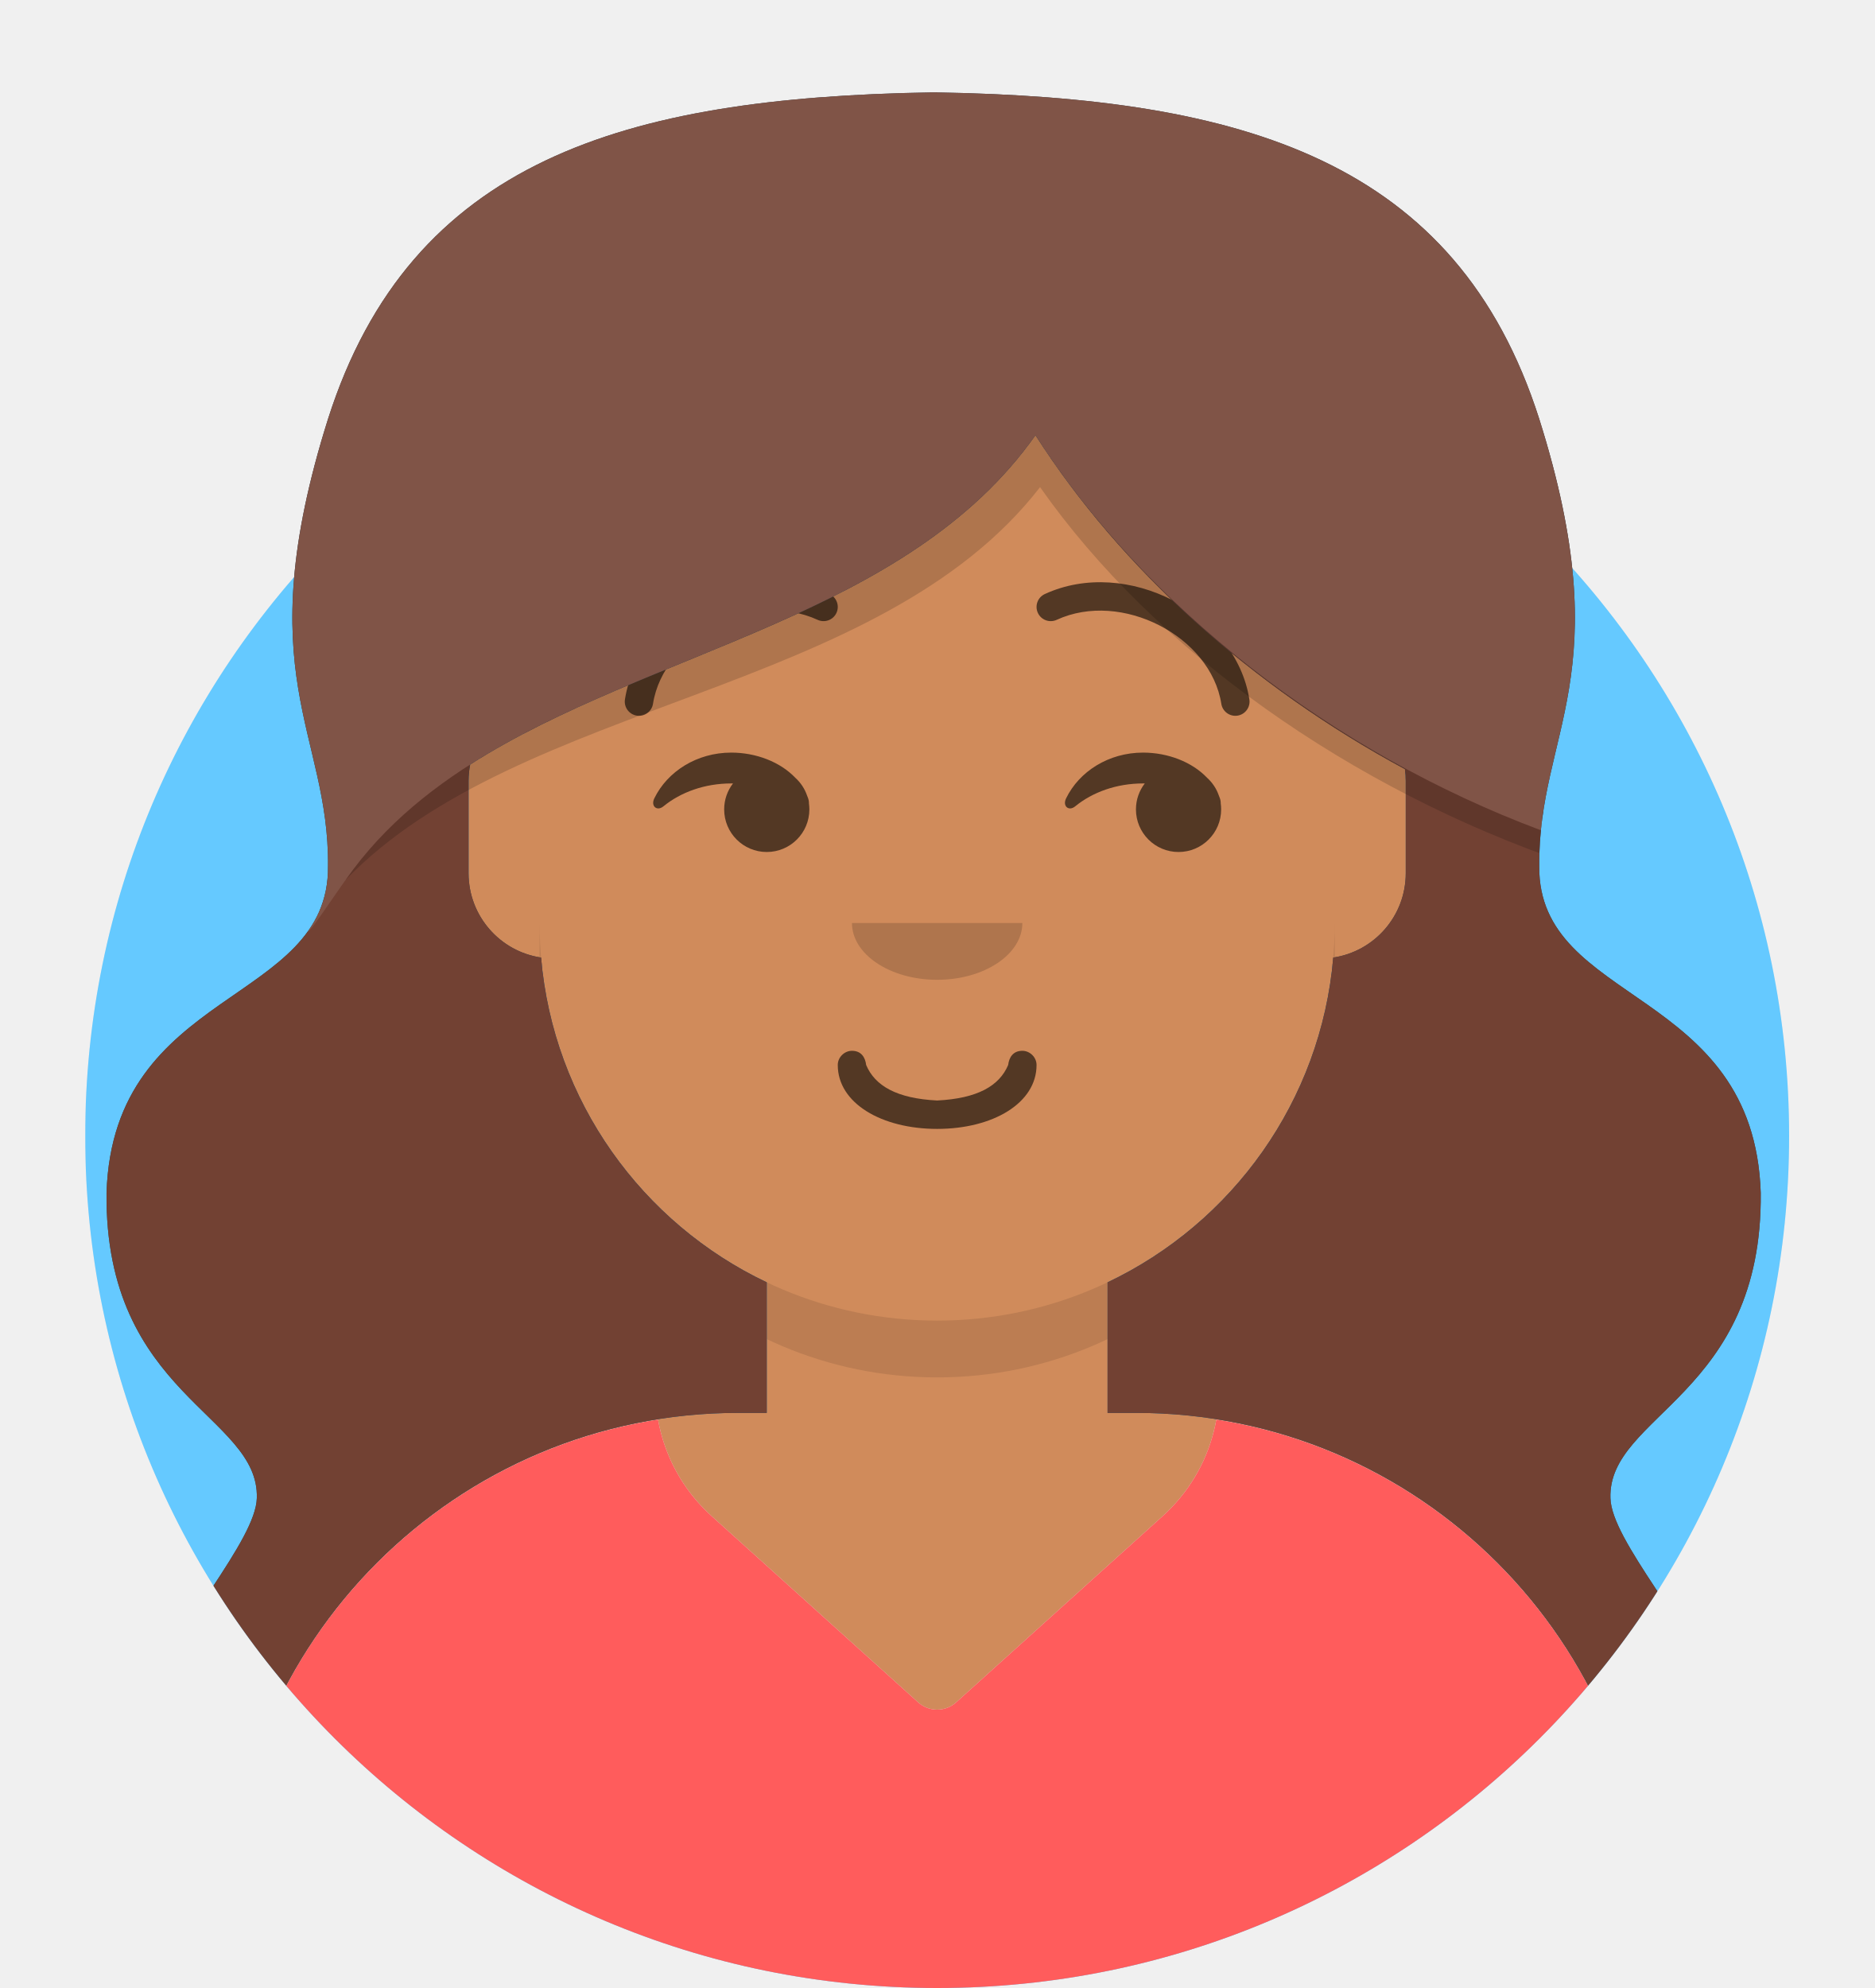
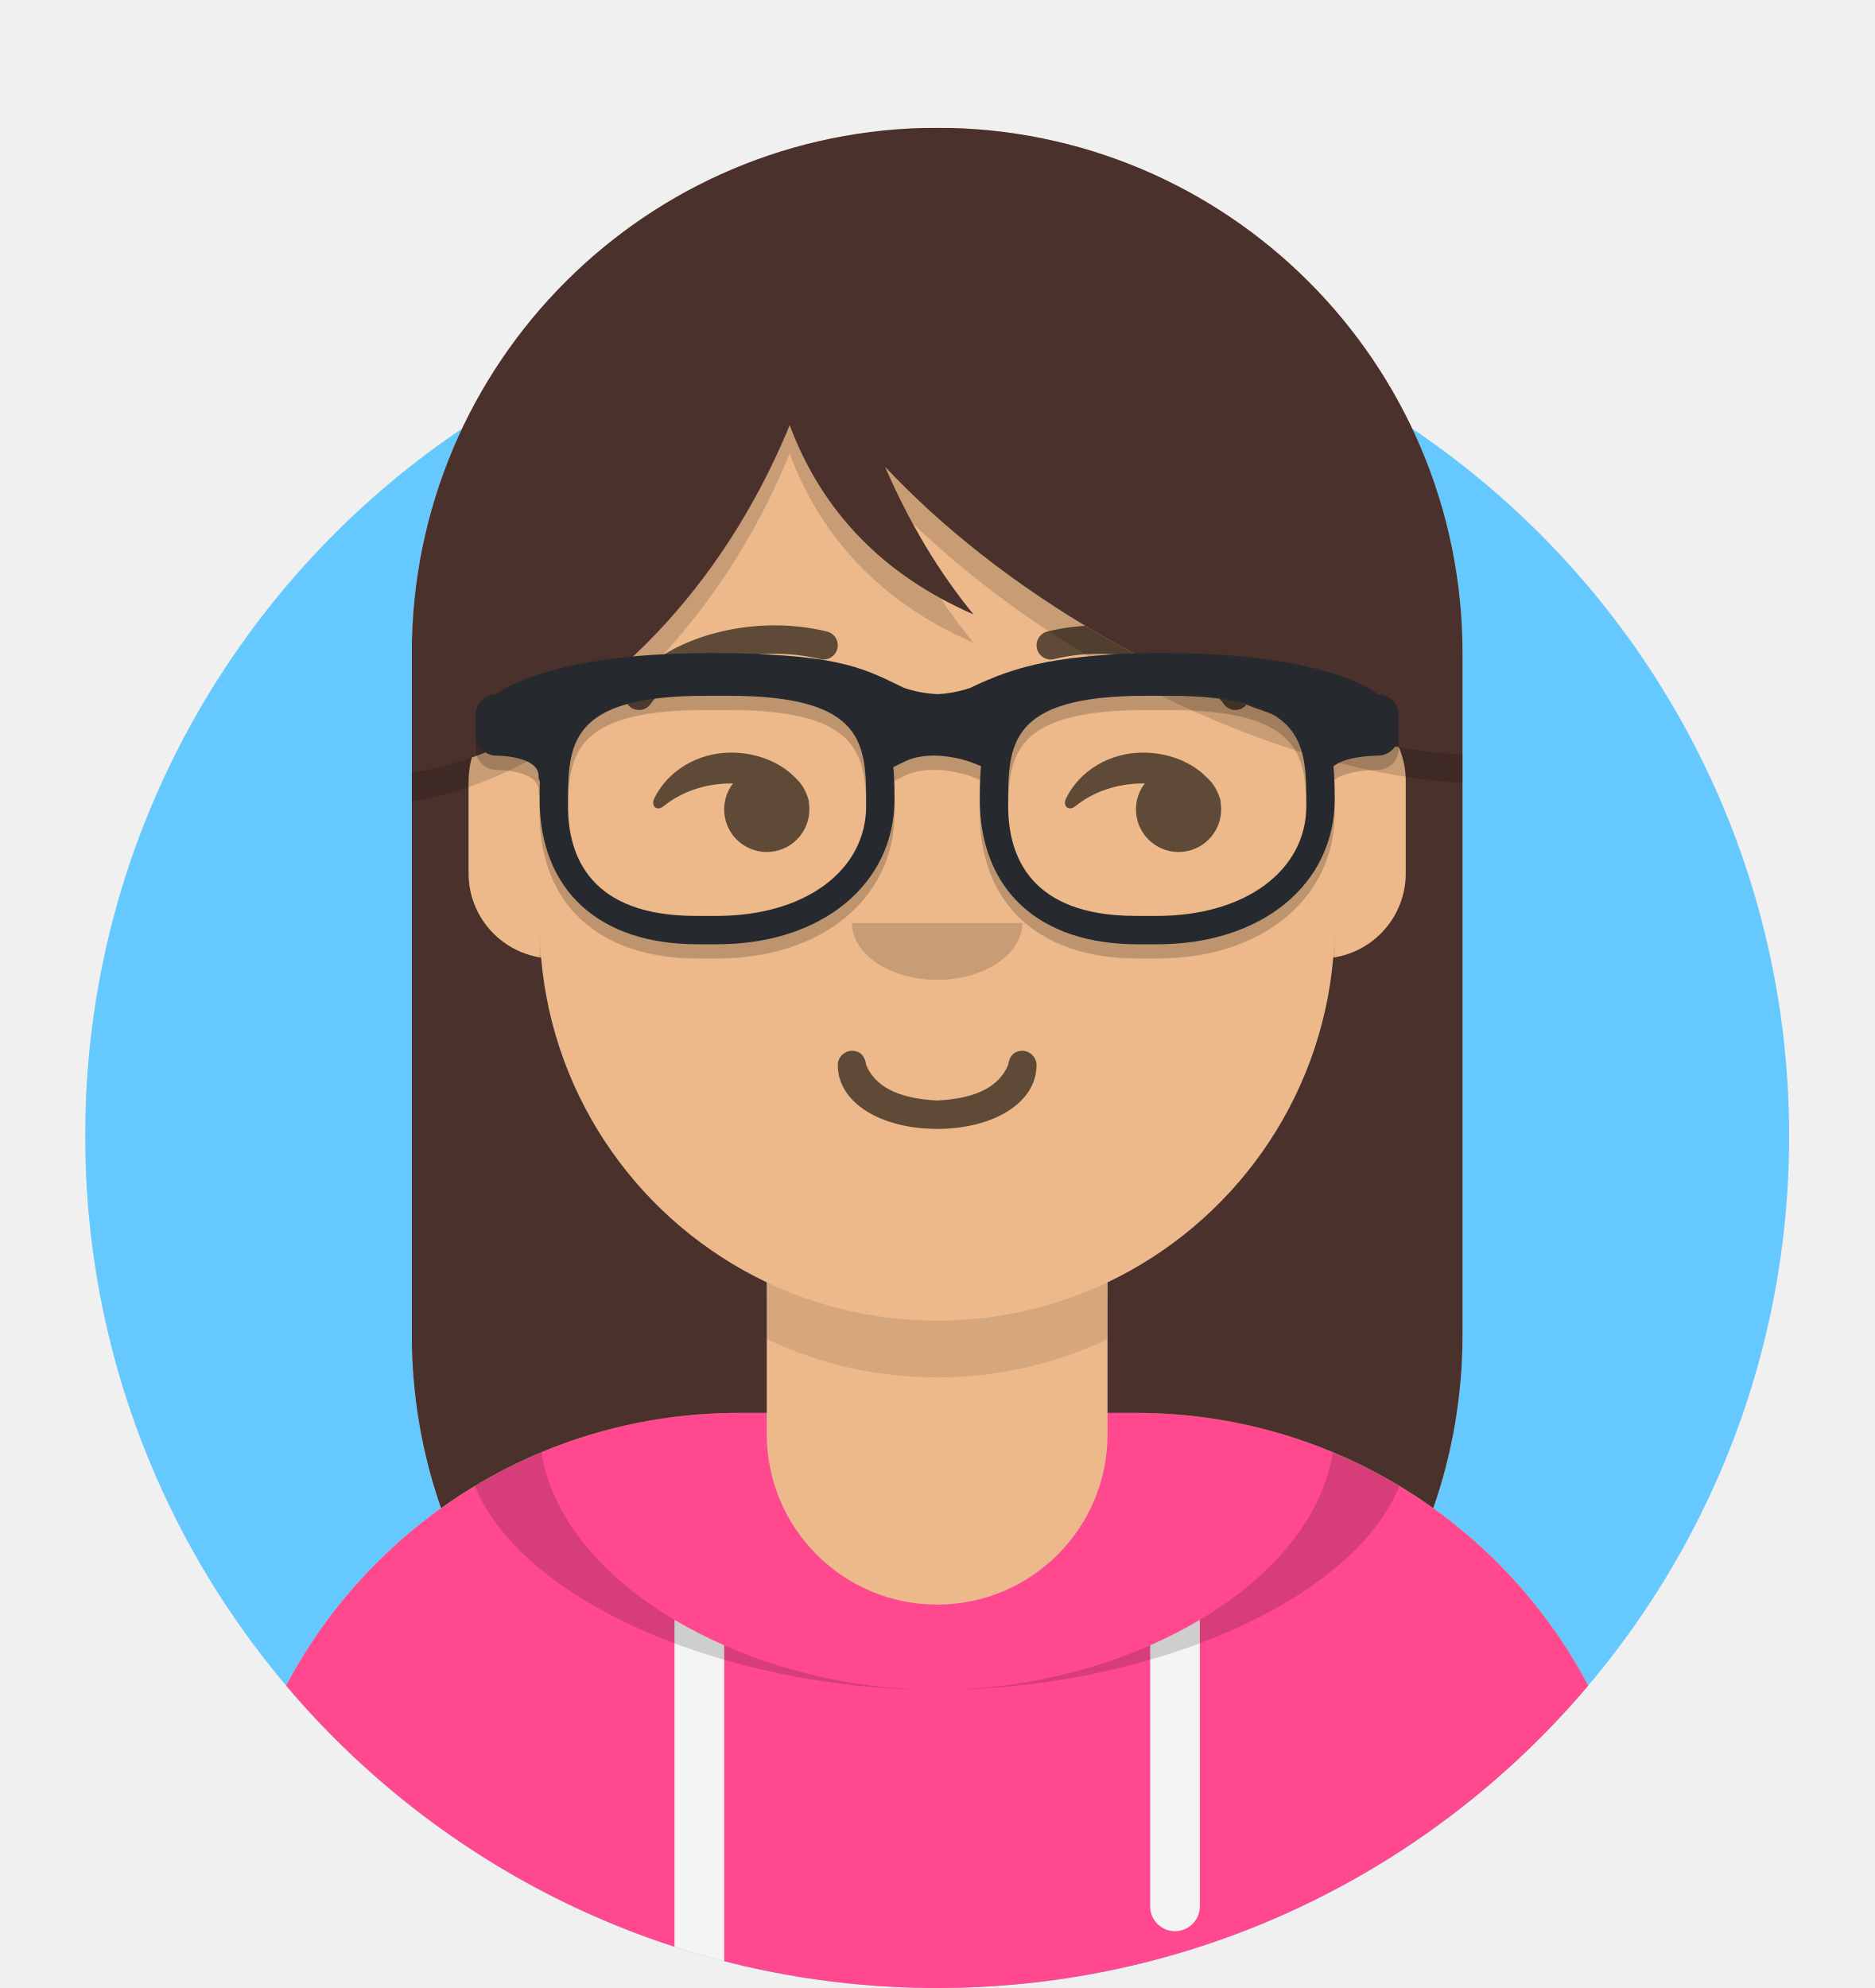
<svg xmlns="http://www.w3.org/2000/svg" xmlns:xlink="http://www.w3.org/1999/xlink" width="264px" height="280px" viewBox="0 0 264 280" version="1.1">
  <defs>
    <circle id="react-path-1" cx="120" cy="120" r="120" />
    <path d="M12,160 C12,226.274 65.726,280 132,280 C198.274,280 252,226.274 252,160 L264,160 L264,-1.42108547e-14 L-3.19744231e-14,-1.42108547e-14 L-3.19744231e-14,160 L12,160 Z" id="react-path-2" />
    <path d="M124,144.611 L124,163 L128,163 L128,163 C167.765,163 200,195.235 200,235 L200,244 L0,244 L0,235 C-4.86974701e-15,195.235 32.235,163 72,163 L72,163 L76,163 L76,144.611 C58.763,136.422 46.372,119.687 44.305,99.881 C38.48,99.058 34,94.052 34,88 L34,74 C34,68.054 38.325,63.118 44,62.166 L44,56 L44,56 C44,25.072 69.072,5.68137151e-15 100,0 L100,0 L100,0 C130.928,-5.68137151e-15 156,25.072 156,56 L156,62.166 C161.675,63.118 166,68.054 166,74 L166,88 C166,94.052 161.52,99.058 155.695,99.881 C153.628,119.687 141.237,136.422 124,144.611 Z" id="react-path-3" />
  </defs>
  <g id="Avataaar" stroke="none" stroke-width="1" fill="none" fill-rule="evenodd">
    <g transform="translate(-825, -1100)" id="Avataaar/Circle">
      <g transform="translate(825, 1100)">
        <g id="Circle" stroke-width="1" fill-rule="evenodd" transform="translate(12, 40)">
          <mask id="react-mask-4" fill="white">
            <use xlink:href="#react-path-1" />
          </mask>
          <use id="Circle-Background" fill="#E6E6E6" xlink:href="#react-path-1" />
          <g id="Color/Palette/Blue-01" mask="url(#react-mask-4)" fill="#65C9FF">
            <rect id="🖍Color" x="0" y="0" width="240" height="240" />
          </g>
        </g>
        <mask id="react-mask-5" fill="white">
          <use xlink:href="#react-path-2" />
        </mask>
        <g id="Mask" />
        <g id="Avataaar" stroke-width="1" fill-rule="evenodd" mask="url(#react-mask-5)">
          <g id="Body" transform="translate(32, 36)">
            <mask id="react-mask-6" fill="white">
              <use xlink:href="#react-path-3" />
            </mask>
            <use fill="#D0C6AC" xlink:href="#react-path-3" />
-             <g id="Skin/👶🏽-03-Brown" mask="url(#react-mask-6)" fill="#D08B5B">
+             <g id="Skin/👶🏽-03-Brown" mask="url(#react-mask-6)" fill="#EDB98A">
              <g transform="translate(0, 0)" id="Color">
                <rect x="0" y="0" width="264" height="280" />
              </g>
            </g>
            <path d="M156,79 L156,102 C156,132.928 130.928,158 100,158 C69.072,158 44,132.928 44,102 L44,79 L44,94 C44,124.928 69.072,150 100,150 C130.928,150 156,124.928 156,94 L156,79 Z" id="Neck-Shadow" fill-opacity="0.1" fill="#000000" mask="url(#react-mask-6)" />
          </g>
-           <g id="Clothing/Shirt-V-Neck" transform="translate(0, 170)">
+           <g id="Clothing/Hoodie" transform="translate(0, 170)">
            <defs>
-               <path d="M171.32,29.936 C205.706,35.367 232,65.139 232,101.052 L232,110 L32,110 L32,101.052 C32,65.138 58.294,35.366 92.682,29.936 C93.584,35.005 96.116,39.824 100.236,43.539 L100.236,43.539 L129.321,69.768 C130.843,71.14 133.157,71.14 134.679,69.768 L134.679,69.768 L163.764,43.539 C164.189,43.155 164.601,42.756 164.998,42.343 C168.414,38.787 170.517,34.452 171.32,29.936 Z" id="react-path-1451" />
+               <path d="M108,13.071 C90.081,15.076 76.28,20.552 76.004,34.645 C50.146,45.568 32,71.165 32,100.999 L32,100.999 L32,110 L232,110 L232,100.999 C232,71.165 213.854,45.568 187.996,34.645 C187.72,20.552 173.919,15.076 156,13.071 L156,32 L156,32 C156,45.255 145.255,56 132,56 L132,56 C118.745,56 108,45.255 108,32 L108,13.071 Z" id="react-path-109" />
            </defs>
-             <mask id="react-mask-1452" fill="white">
-               <use xlink:href="#react-path-1451" />
+             <mask id="react-mask-110" fill="white">
+               <use xlink:href="#react-path-109" />
            </mask>
-             <use id="Clothes" fill="#E6E6E6" fill-rule="evenodd" xlink:href="#react-path-1451" />
-             <g id="Color/Palette/Gray-01" mask="url(#react-mask-1452)" fill-rule="evenodd" fill="#FF5C5C">
+             <use id="Hoodie" fill="#B7C1DB" fill-rule="evenodd" xlink:href="#react-path-109" />
+             <g id="Color/Palette/Gray-01" mask="url(#react-mask-110)" fill-rule="evenodd" fill="#FF488E">
              <rect id="🖍Color" x="0" y="0" width="264" height="110" />
            </g>
+             <path d="M102,61.739 L102,110 L95,110 L95,58.15 C97.204,59.46 99.547,60.661 102,61.739 Z M169,58.15 L169,98.5 C169,100.433 167.433,102 165.5,102 C163.567,102 162,100.433 162,98.5 L162,61.739 C164.453,60.661 166.796,59.46 169,58.15 Z" id="Straps" fill="#F4F4F4" fill-rule="evenodd" mask="url(#react-mask-110)" />
+             <path d="M90.96,12.724 C75.909,15.571 65.5,21.243 65.5,32.308 C65.5,52.02 98.538,68 132,68 C165.462,68 198.5,52.02 198.5,32.308 C198.5,21.243 188.091,15.571 173.04,12.724 C182.125,16.074 188,21.706 188,31.077 C188,51.469 160.179,68 132,68 C103.821,68 76,51.469 76,31.077 C76,21.706 81.875,16.074 90.96,12.724 Z" id="Shadow" fill-opacity="0.16" fill="#000000" fill-rule="evenodd" mask="url(#react-mask-110)" />
          </g>
          <g id="Face" transform="translate(76, 82)" fill="#000000">
            <g id="Mouth/Twinkle" transform="translate(2, 52)" fill-opacity="0.6" fill-rule="nonzero" fill="#000000">
              <path d="M40,16 C40,21.372 46.158,25 54,25 C61.842,25 68,21.372 68,16 C68,14.895 67.05,14 66,14 C64.707,14 64.13,14.905 64,16 C62.758,18.938 59.683,20.716 54,21 C48.317,20.716 45.242,18.938 44,16 C43.87,14.905 43.293,14 42,14 C40.95,14 40,14.895 40,16 Z" id="Mouth" />
            </g>
            <g id="Nose/Default" transform="translate(28, 40)" fill-opacity="0.16">
              <path d="M16,8 C16,12.418 21.373,16 28,16 L28,16 C34.627,16 40,12.418 40,8" id="Nose" />
            </g>
            <g id="Eyes/Side-😒" transform="translate(0, 8)" fill-opacity="0.6">
              <path d="M27.241,20.346 C26.463,21.357 26,22.625 26,24 C26,27.314 28.686,30 32,30 C35.314,30 38,27.314 38,24 C38,23.71 37.979,23.424 37.94,23.145 C37.947,22.923 37.91,22.671 37.815,22.407 C37.77,22.281 37.722,22.157 37.671,22.035 C37.337,21.072 36.765,20.22 36.025,19.551 C33.899,17.317 30.506,16 26.998,16 C22.164,16 18.007,18.649 16.16,22.447 C15.62,23.558 16.547,24.3 17.438,23.572 C19.874,21.579 23.257,20.344 26.998,20.344 C27.079,20.344 27.16,20.344 27.241,20.346 Z" id="Eye" />
              <path d="M85.241,20.346 C84.463,21.357 84,22.625 84,24 C84,27.314 86.686,30 90,30 C93.314,30 96,27.314 96,24 C96,23.71 95.979,23.424 95.94,23.145 C95.947,22.923 95.91,22.671 95.815,22.407 C95.77,22.281 95.722,22.157 95.671,22.035 C95.337,21.072 94.765,20.22 94.025,19.551 C91.899,17.317 88.506,16 84.998,16 C80.164,16 76.007,18.649 74.16,22.447 C73.62,23.558 74.547,24.3 75.438,23.572 C77.874,21.579 81.257,20.344 84.998,20.344 C85.079,20.344 85.16,20.344 85.241,20.346 Z" id="Eye" />
            </g>
-             <g id="Eyebrow/Outline/Raised-Excited" fill-opacity="0.6">
-               <g id="I-Browse" transform="translate(12, 0)">
-                 <path d="M3.976,17.128 C5.471,7.605 18.059,1.109 27.164,5.301 C28.167,5.763 29.355,5.324 29.817,4.321 C30.279,3.318 29.84,2.13 28.836,1.668 C17.349,-3.622 1.936,4.332 0.024,16.507 C-0.147,17.599 0.599,18.622 1.69,18.794 C2.781,18.965 3.804,18.219 3.976,17.128 Z" id="Eyebrow" fill-rule="nonzero" />
-                 <path d="M61.976,17.128 C63.471,7.605 76.059,1.109 85.164,5.301 C86.167,5.763 87.355,5.324 87.817,4.321 C88.279,3.318 87.84,2.13 86.836,1.668 C75.349,-3.622 59.936,4.332 58.024,16.507 C57.853,17.599 58.599,18.622 59.69,18.794 C60.781,18.965 61.804,18.219 61.976,17.128 Z" id="Eyebrow" fill-rule="nonzero" transform="translate(73.0001, 9.410436) scale(-1, 1) translate(-73.0001, -9.410436) " />
+             <g id="Eyebrow/Outline/Default" fill-opacity="0.6">
+               <g id="I-Browse" transform="translate(12, 6)">
+                 <path d="M3.63,11.159 C7.545,5.65 18.278,2.561 27.523,4.831 C28.596,5.095 29.679,4.439 29.942,3.366 C30.206,2.293 29.55,1.21 28.477,0.947 C17.74,-1.69 5.312,1.887 0.37,8.841 C-0.27,9.742 -0.059,10.99 0.841,11.63 C1.742,12.27 2.99,12.059 3.63,11.159 Z" id="Eyebrow" fill-rule="nonzero" />
+                 <path d="M61.63,11.159 C65.545,5.65 76.278,2.561 85.523,4.831 C86.596,5.095 87.679,4.439 87.942,3.366 C88.206,2.293 87.55,1.21 86.477,0.947 C75.74,-1.69 63.312,1.887 58.37,8.841 C57.73,9.742 57.941,10.99 58.841,11.63 C59.742,12.27 60.99,12.059 61.63,11.159 Z" id="Eyebrow" fill-rule="nonzero" transform="translate(73.00015, 6.039198) scale(-1, 1) translate(-73.00015, -6.039198) " />
              </g>
            </g>
          </g>
          <g id="Top" stroke-width="1" fill-rule="evenodd">
            <defs>
-               <rect id="react-path-1442" x="0" y="0" width="264" height="280" />
-               <path d="M222.385,182.806 C217.011,188.518 211.648,192.128 211.831,198 C212.148,209.889 255.439,245.051 217,267 L16.005,267 C-22.434,245.051 20.857,209.889 21.174,198 C21.357,192.128 15.994,188.518 10.62,182.806 C5.247,177.094 -0.137,169.28 0.003,155 C0.944,125.972 31.372,128.588 31.203,109 C31.372,89.999 19.814,82.161 31.203,46 C42.84,9.539 72.917,0.768 116.003,0.016 L116.003,0 C116.17,0.002 116.336,0.005 116.503,0.008 C116.669,0.005 116.836,0.002 117.003,0 L117.003,0.016 C160.089,0.768 190.166,9.539 201.803,46 C213.191,82.161 201.634,89.999 201.803,109 C201.634,128.588 232.061,125.972 233.003,155 C233.143,169.28 227.758,177.094 222.385,182.806 Z M182.884,95.325 C161.364,83.737 142.89,67.144 130.846,48.302 C112.764,73.924 76.53,78.535 51.224,94.68 C51.077,95.431 51,96.206 51,97 L51,110 C51,116.019 55.431,121.002 61.209,121.867 C62.952,142.115 75.469,159.283 93,167.611 L93,186 L89,186 L89,186 C49.235,186 17,218.235 17,258 L17,267 L217,267 L217,258 C217,218.235 184.765,186 145,186 L141,186 L141,167.611 C158.531,159.283 171.048,142.115 172.791,121.867 C178.569,121.002 183,116.019 183,110 L183,97 C183,96.432 182.96,95.872 182.884,95.325 Z" id="react-path-1443" />
-               <path d="M222.385,182.806 C217.011,188.518 211.648,192.128 211.831,198 C212.148,209.889 255.439,245.051 217,267 L16.005,267 C-22.434,245.051 20.857,209.889 21.174,198 C21.357,192.128 15.994,188.518 10.62,182.806 C5.247,177.094 -0.137,169.28 0.003,155 C0.944,125.972 31.372,128.588 31.203,109 C31.372,89.999 19.814,82.161 31.203,46 C42.84,9.539 72.917,0.768 116.003,0.016 L116.003,0 C116.17,0.002 116.336,0.005 116.503,0.008 C116.669,0.005 116.836,0.002 117.003,0 L117.003,0.016 C160.089,0.768 190.166,9.539 201.803,46 C213.191,82.161 201.634,89.999 201.803,109 C201.634,128.588 232.061,125.972 233.003,155 C233.143,169.28 227.758,177.094 222.385,182.806 Z M93,186 L89,186 L89,186 C49.235,186 17,218.235 17,258 L17,267 L217,267 L217,258 C217,218.235 184.765,186 145,186 L141,186 L141,140 L93,140 L93,186 Z" id="react-path-1444" />
+               <rect id="react-path-27" x="0" y="0" width="264" height="280" />
+               <path d="M8.461,88.694 C8.161,89.744 8,90.853 8,92 L8,105 C8,111.019 12.431,116.002 18.209,116.867 C19.952,137.115 32.469,154.283 50,162.611 L50,181 L46,181 L46,181 C30.381,181 15.924,185.973 4.125,194.423 C1.453,186.777 1.52589027e-14,178.558 1.42108547e-14,170 L0,74 L0,74 C-5.00501776e-15,33.131 33.131,7.50752664e-15 74,0 L74,0 L74,0 C114.869,-7.50752664e-15 148,33.131 148,74 L148,170 C148,178.558 146.547,186.777 143.875,194.423 C132.076,185.973 117.619,181 102,181 L102,181 L98,181 L98,162.611 C115.531,154.283 128.048,137.115 129.791,116.867 C135.569,116.002 140,111.019 140,105 L140,92 C140,90.311 139.651,88.703 139.021,87.245 C126.065,85.057 111.479,79.769 97.149,71.495 C85.017,64.491 74.646,56.258 66.67,47.752 C70.096,55.66 74.246,62.588 79.118,68.535 C66.443,63.012 57.813,54.132 53.227,41.896 C52.849,42.818 52.456,43.739 52.046,44.658 C42.207,66.758 25.591,82.682 8.461,88.694 Z" id="react-path-28" />
+               <path d="M65.18,77.737 C67.363,76.105 80.407,75.479 82.758,74.089 C83.492,73.655 84.061,73.216 84.5,72.78 C84.939,73.216 85.509,73.655 86.242,74.089 C88.593,75.479 101.637,76.105 103.82,77.737 C106.03,79.391 107.644,83.185 107.467,86.151 C107.255,89.71 103.361,98.203 93.672,99.181 C91.558,96.828 88.237,95.31 84.5,95.31 C80.763,95.31 77.442,96.828 75.328,99.181 C65.639,98.203 61.745,89.71 61.533,86.151 C61.357,83.185 62.97,79.391 65.18,77.737 M103.142,94.906 C103.143,94.906 103.145,94.905 103.146,94.905 C103.144,94.905 103.143,94.906 103.142,94.906 M65.845,94.901 C65.849,94.903 65.857,94.906 65.862,94.908 C65.857,94.906 65.851,94.903 65.845,94.901 M144.863,55.985 C144.474,50.03 143.278,44.152 142.234,38.286 C141.953,36.707 140.424,26 139.735,26 C139.502,35.109 138.702,44.08 137.67,53.139 C137.361,55.848 137.038,58.556 136.825,61.274 C136.654,63.47 136.96,66.122 136.428,68.246 C135.749,70.952 132.348,73.478 129.703,74.411 C123.103,76.737 117.598,67.108 111.961,64.291 C104.643,60.635 92.064,59.764 84.582,64.53 C76.936,59.764 64.357,60.635 57.039,64.291 C51.402,67.108 45.897,76.737 39.297,74.411 C36.652,73.478 33.25,70.952 32.572,68.246 C32.04,66.122 32.346,63.47 32.175,61.274 C31.962,58.556 31.639,55.848 31.33,53.139 C30.298,44.08 29.497,35.109 29.265,26 C28.576,26 27.047,36.707 26.766,38.286 C25.722,44.152 24.526,50.03 24.138,55.985 C23.739,62.105 24.215,68.167 25.47,74.163 C26.069,77.028 26.769,79.876 27.519,82.704 C28.353,85.847 27.199,91.966 27.572,95.192 C28.279,101.296 31.154,113.2 34.383,118.451 C35.944,120.989 37.773,122.574 39.816,124.619 C41.783,126.588 42.604,129.64 44.726,131.737 C48.682,135.645 54.446,137.971 60.366,138.543 C65.677,143.05 74.506,146 84.5,146 C94.495,146 103.323,143.05 108.635,138.543 C114.554,137.971 120.318,135.645 124.274,131.737 C126.396,129.64 127.217,126.588 129.184,124.619 C131.226,122.574 133.056,120.989 134.617,118.451 C137.846,113.2 140.721,101.296 141.428,95.192 C141.801,91.966 140.647,85.847 141.481,82.704 C142.232,79.876 142.931,77.028 143.531,74.163 C144.785,68.167 145.261,62.105 144.863,55.985 Z" id="react-path-29" />
            </defs>
-             <mask id="react-mask-1440" fill="white">
-               <use xlink:href="#react-path-1442" />
+             <mask id="react-mask-25" fill="white">
+               <use xlink:href="#react-path-27" />
            </mask>
            <g id="Mask" />
-             <g id="Top/Long-Hair/Big-Hair" mask="url(#react-mask-1440)">
+             <g id="Top/Long-Hair/Straight-+-Strand" mask="url(#react-mask-25)">
              <g transform="translate(-1, 0)">
-                 <g id="Hair" stroke-width="1" fill="none" fill-rule="evenodd" transform="translate(16, 13)">
-                   <mask id="react-mask-1441" fill="white">
-                     <use xlink:href="#react-path-1443" />
+                 <g id="Hair" stroke-width="1" fill="none" fill-rule="evenodd" transform="translate(59, 18)">
+                   <mask id="react-mask-26" fill="white">
+                     <use xlink:href="#react-path-28" />
                  </mask>
-                   <use fill="#314756" xlink:href="#react-path-1443" />
-                   <g id="Skin/👶🏽-03-Brown" mask="url(#react-mask-1441)" fill="#724133">
+                   <use fill="#ECC797" xlink:href="#react-path-28" />
+                   <g id="Skin/👶🏽-03-Brown" mask="url(#react-mask-26)" fill="#4A312C">
                    <g transform="translate(0, 0) " id="Color">
                      <rect x="0" y="0" width="264" height="280" />
                    </g>
                  </g>
                </g>
-                 <g id="Shadow" stroke-width="1" fill="none" fill-rule="evenodd" transform="translate(16, 13)">
-                   <mask id="react-mask-1439" fill="white">
-                     <use xlink:href="#react-path-1444" />
-                   </mask>
-                   <g id="Shape" />
-                   <path d="M30.099,115.057 C27.725,118.083 24.53,122.528 24.362,122.194 C26.235,119.811 27.375,117.012 27.341,113.436 C27.518,95.335 15.437,87.867 27.341,53.419 C28.01,51.509 29.107,49.704 30.586,48.005 C20.243,82.459 31.369,90.356 31.203,109 C31.222,111.295 30.822,113.285 30.099,115.057 Z M202.419,48.005 C203.898,49.704 204.996,51.509 205.664,53.419 C215.822,82.813 208.516,92.563 206.264,106.036 C205.964,106.841 206.195,107.79 205.88,108.603 C175.207,98.145 147.59,78.56 131.495,55.612 C108.711,85.036 58.354,85.373 33.674,110.936 C34.061,110.392 34.428,109.885 34.758,109.446 C57.294,79.527 108.247,80.324 130.846,48.302 C146.244,72.39 172.664,92.95 202.009,103.927 C202.31,103.073 202.09,102.077 202.376,101.233 C204.484,87.4 211.215,77.307 202.419,48.005 Z" id="Shadow-Mask" fill-opacity="0.16" fill="#000000" mask="url(#react-mask-1439)" />
+                 <path d="M59,102.419 L59,108.838 C78.945,105.75 99.59,88.39 111.046,62.658 C111.456,61.739 111.849,60.818 112.227,59.896 C116.232,70.582 123.321,78.708 133.496,84.274 C134.956,86.47 136.497,88.557 138.118,90.535 C125.443,85.012 116.813,76.132 112.227,63.896 C111.849,64.818 111.456,65.739 111.046,66.658 C99.59,92.39 78.945,109.75 59,112.838 L59,102.419 Z M207,101.14 L207,110.281 C192.047,109.413 173.901,103.745 156.149,93.495 C145.876,87.564 136.866,80.752 129.503,73.64 C128.138,71.129 126.86,68.5 125.67,65.752 C133.646,74.258 144.017,82.491 156.149,89.495 C173.901,99.745 192.047,105.413 207,106.281 L207,101.14 Z" id="Shadow" fill-opacity="0.16" fill="#000000" fill-rule="evenodd" />
+                 <g id="Top/_Resources/Prescription-02" fill="none" transform="translate(62, 85)" stroke-width="1">
+                   <defs>
+                     <filter x="-0.8%" y="-2.4%" width="101.5%" height="109.8%" filterUnits="objectBoundingBox" id="react-filter-157">
+                       <feOffset dx="0" dy="2" in="SourceAlpha" result="shadowOffsetOuter1" />
+                       <feColorMatrix values="0 0 0 0 0   0 0 0 0 0   0 0 0 0 0  0 0 0 0.2 0" type="matrix" in="shadowOffsetOuter1" result="shadowMatrixOuter1" />
+                       <feMerge>
+                         <feMergeNode in="shadowMatrixOuter1" />
+                         <feMergeNode in="SourceGraphic" />
+                       </feMerge>
+                     </filter>
+                   </defs>
+                   <g id="Wayfarers" filter="url(#react-filter-157)" transform="translate(6, 7)" fill="#252C2F">
+                     <path d="M34,41 L31.242,41 C17.315,41 9,33.336 9,20.5 C9,10.127 10.817,0 32.53,0 L35.47,0 C57.183,0 59,10.127 59,20.5 C59,32.569 48.721,41 34,41 Z M32.385,6 C13,6 13,12.841 13,21.502 C13,28.572 16.116,37 30.971,37 L34,37 C46.365,37 55,30.627 55,21.502 C55,12.841 55,6 35.615,6 L32.385,6 Z" id="Left" fill-rule="nonzero" />
+                     <path d="M96,41 L93.242,41 C79.315,41 71,33.336 71,20.5 C71,10.127 72.817,0 94.53,0 L97.47,0 C119.183,0 121,10.127 121,20.5 C121,32.569 110.721,41 96,41 Z M94.385,6 C75,6 75,12.841 75,21.502 C75,28.572 78.119,37 92.971,37 L96,37 C108.365,37 117,30.627 117,21.502 C117,12.841 117,6 97.615,6 L94.385,6 Z" id="Right" fill-rule="nonzero" />
+                     <path d="M2.955,5.772 C3.646,5.096 11.21,0 32.5,0 C50.351,0 54.13,1.853 59.85,4.652 L60.269,4.859 C60.667,4.999 62.7,5.69 65.079,5.766 C67.246,5.673 69.1,5.085 69.642,4.897 C76.17,1.722 82.561,0 97.5,0 C118.79,0 126.354,5.096 127.045,5.772 C128.679,5.772 130,7.062 130,8.657 L130,11.543 C130,13.139 128.679,14.429 127.045,14.429 C127.045,14.429 120.144,14.429 120.144,17.315 C120.144,20.2 118.182,13.139 118.182,11.543 L118.182,8.732 C114.579,7.353 108.128,4.786 97.5,4.786 C85.658,4.786 79.761,6.886 74.702,8.971 L74.759,9.108 L74.756,11.094 L72.539,16.444 L69.8,15.361 C69.556,15.264 69.028,15.09 68.296,14.91 C66.256,14.407 64.159,14.254 62.304,14.634 C61.624,14.774 60.992,14.984 60.413,15.267 L57.77,16.558 L55.127,11.396 L55.244,9.102 L55.325,8.907 C50.962,6.874 46.939,4.786 32.5,4.786 C21.872,4.786 15.422,7.352 11.818,8.731 L11.818,11.543 C11.818,13.139 8.864,20.2 8.864,17.315 C8.864,14.429 2.955,14.429 2.955,14.429 C1.324,14.429 0,13.139 0,11.543 L0,8.657 C0,7.062 1.324,5.772 2.955,5.772 Z" id="Stuff" fill-rule="nonzero" />
+                   </g>
                </g>
-                 <path d="M50.758,122.446 C73.294,92.527 124.247,93.324 146.846,61.302 C162.244,85.39 188.664,105.95 218.009,116.927 C218.31,116.073 218.09,115.077 218.376,114.233 C220.531,100.089 227.52,89.855 217.803,59 C206.166,22.539 176.089,13.768 133.003,13.016 C132.336,13.005 132.17,13.002 132.003,13 C88.917,13.768 58.84,22.539 47.203,59 C35.814,95.161 47.372,102.999 47.203,122 C47.235,125.753 46.144,128.691 44.353,131.193 C44.536,131.595 48.506,125.437 50.758,122.446 Z" id="Light" fill-opacity="0.1" fill="#FFFFFF" fill-rule="evenodd" />
              </g>
            </g>
          </g>
        </g>
      </g>
    </g>
  </g>
</svg>
